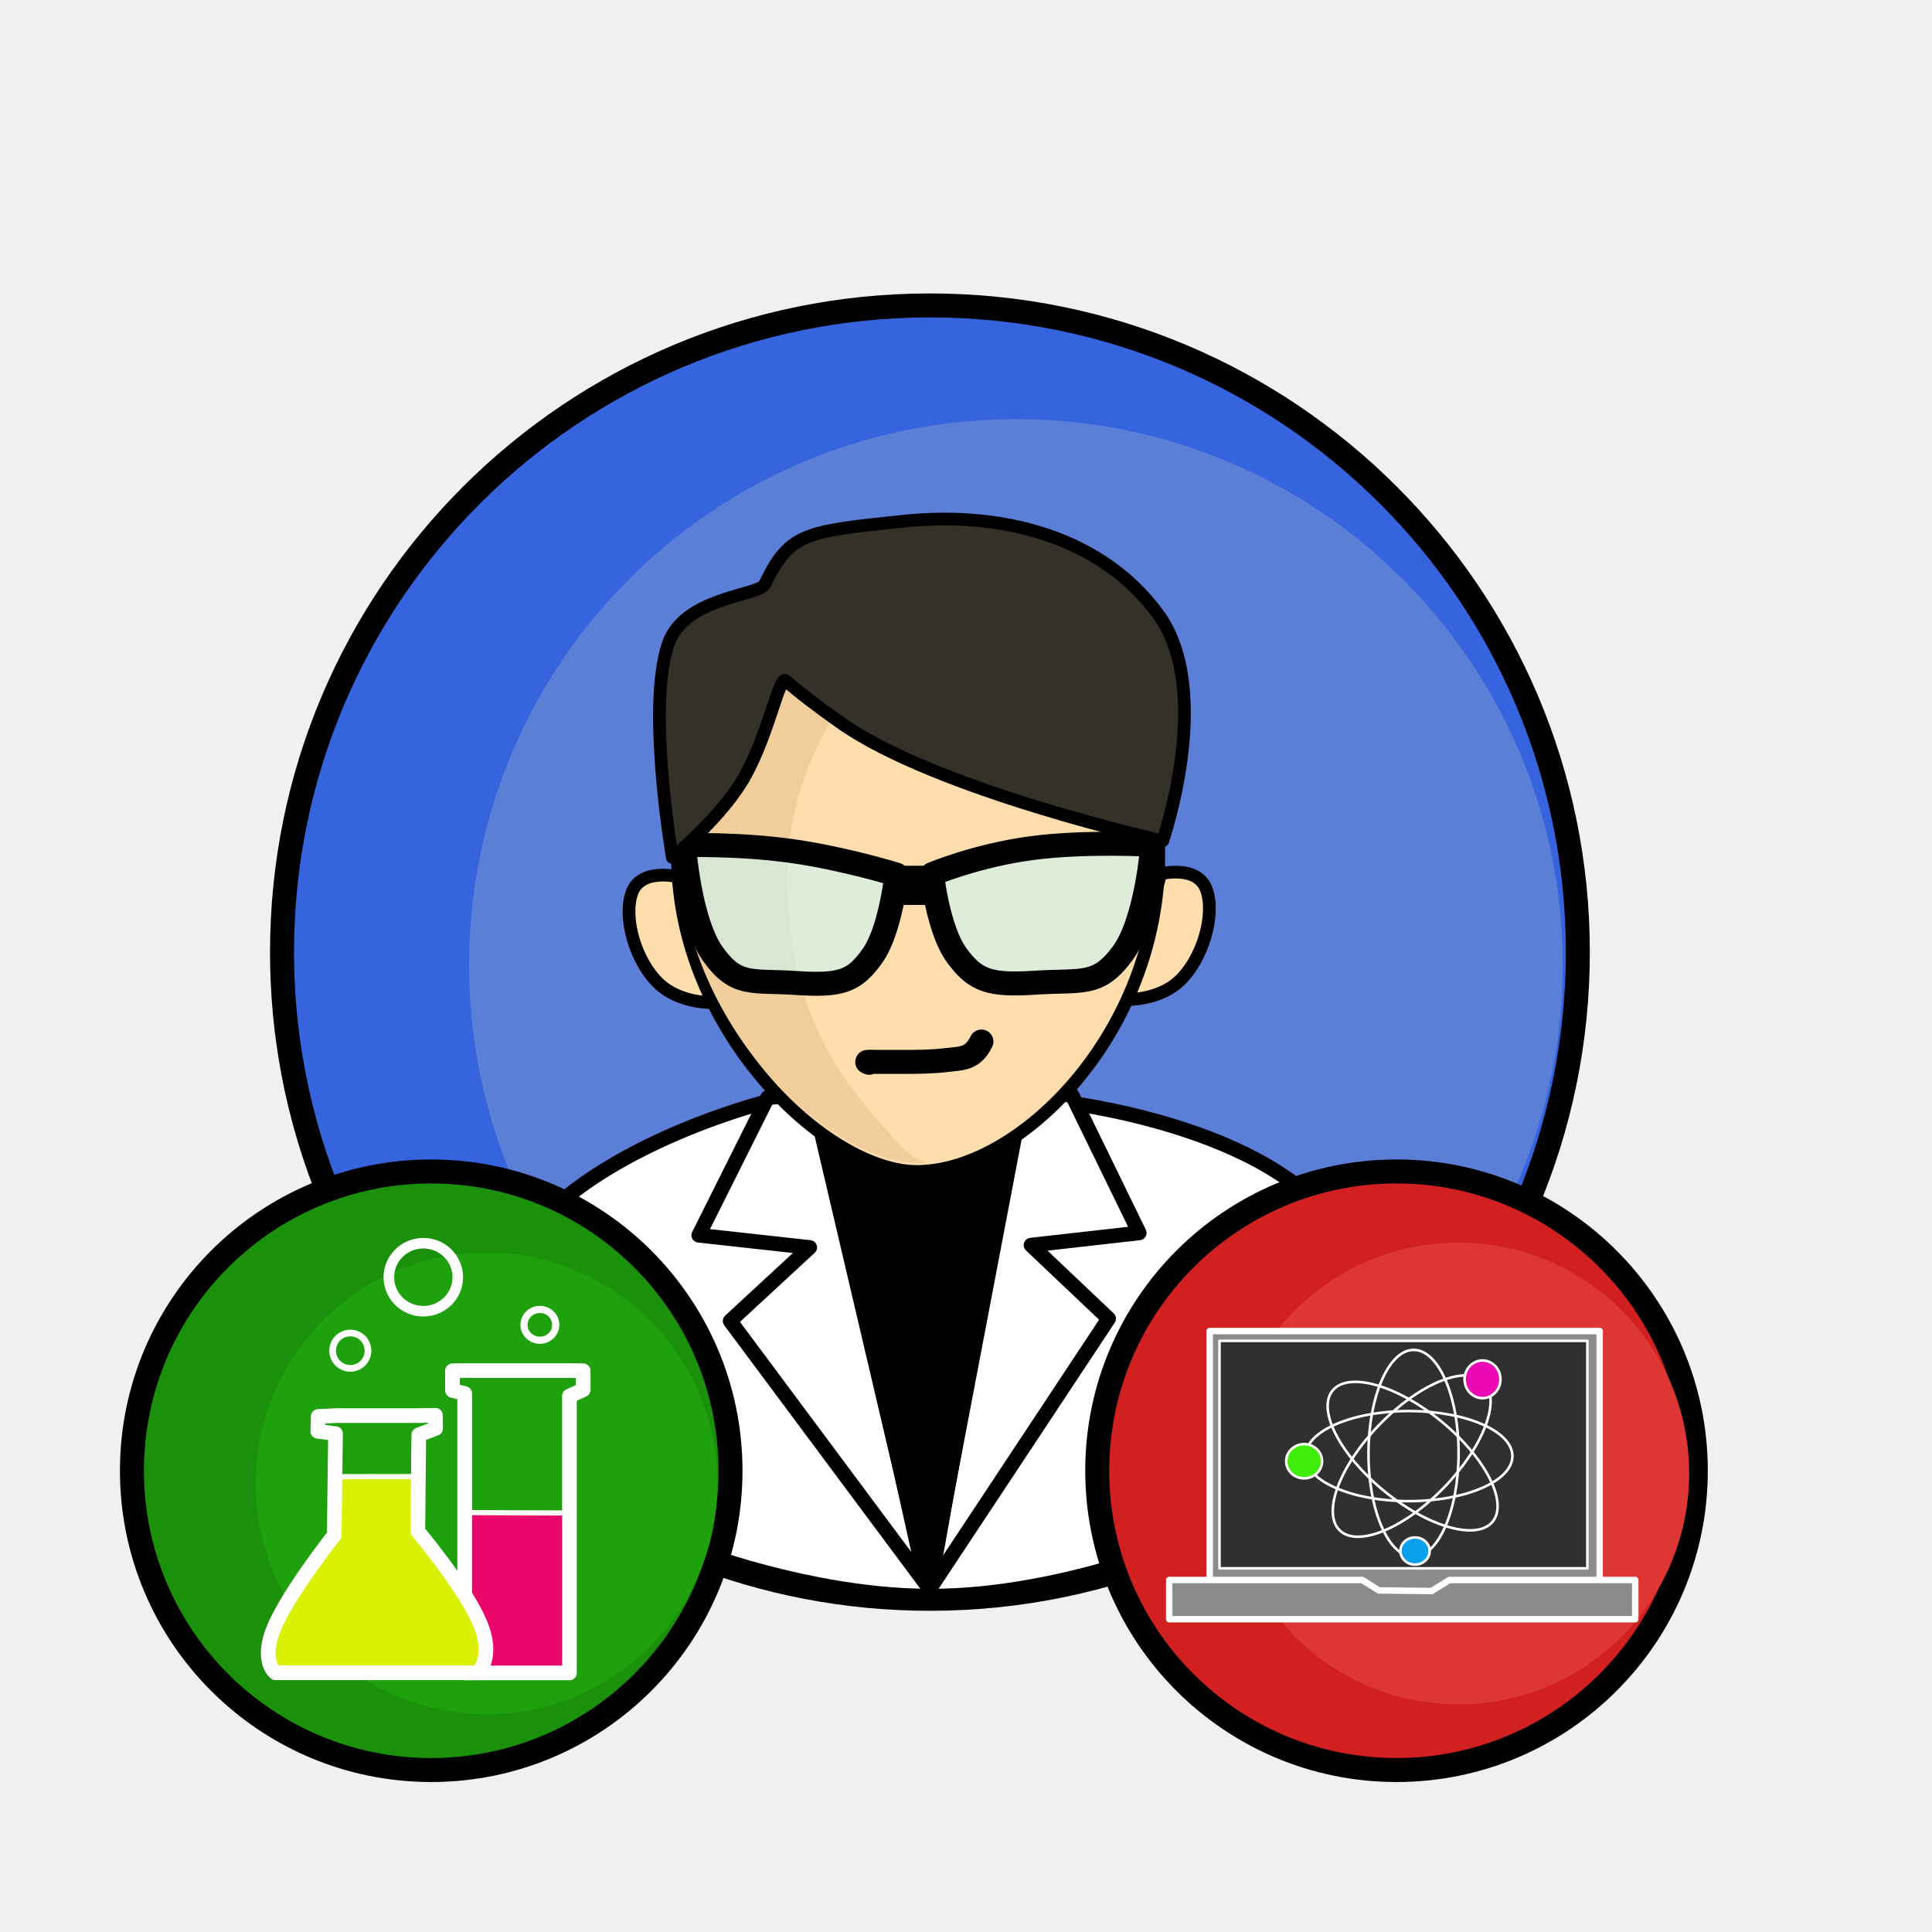
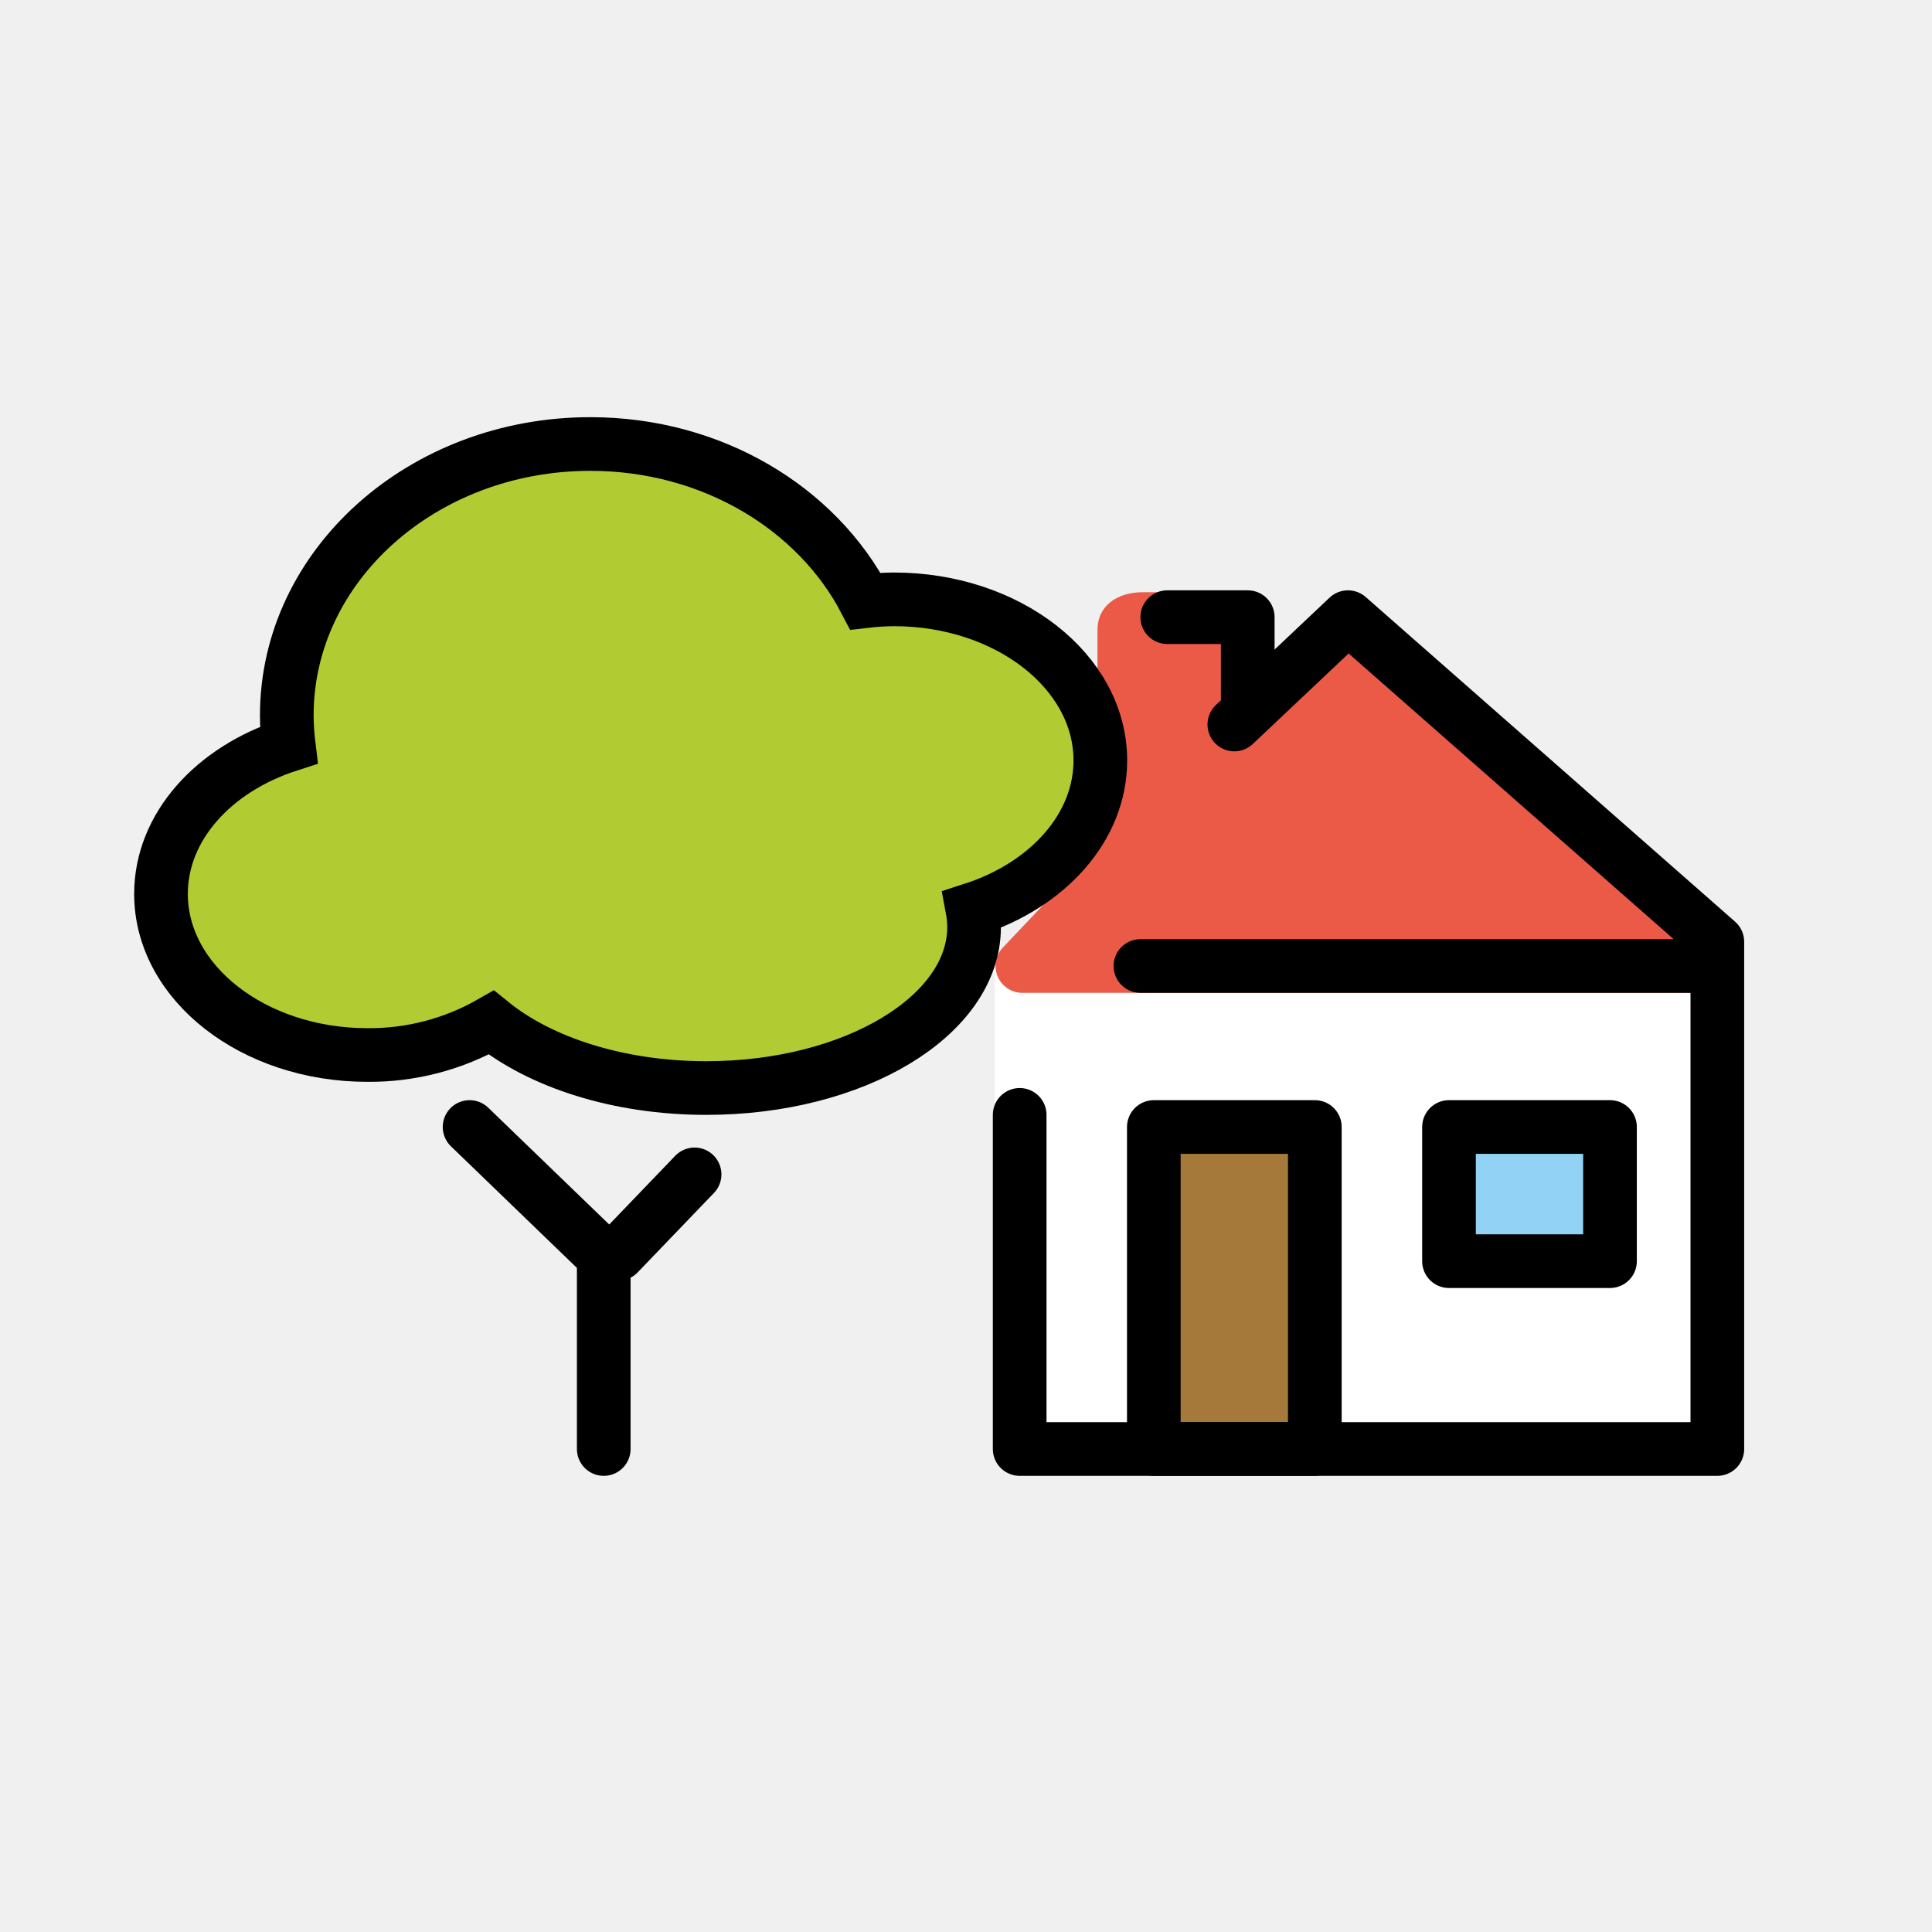
- <svg xmlns="http://www.w3.org/2000/svg" xmlns:ns1="http://vectornator.io" height="100%" stroke-miterlimit="10" style="fill-rule:nonzero;clip-rule:evenodd;stroke-linecap:round;stroke-linejoin:round;" version="1.1" viewBox="0 0 1080 1080" width="100%" xml:space="preserve">
-   <defs />
-   <g id="Layer-1" ns1:layerName="Layer 1">
-     <path d="M157.657 532.239C157.657 332.587 319.811 170.736 519.839 170.736C719.867 170.736 882.021 332.587 882.021 532.239C882.021 731.892 719.867 893.743 519.839 893.743C425.575 893.743 339.722 857.799 275.286 798.893C202.99 732.802 157.657 637.805 157.657 532.239Z" fill="#3564de" fill-rule="nonzero" opacity="1" stroke="#000000" stroke-linecap="round" stroke-linejoin="round" stroke-width="13.41" />
-     <path d="M873.565 539.383C873.565 707.885 736.711 844.482 567.893 844.482C399.075 844.482 262.22 707.885 262.22 539.383C262.22 370.881 399.075 234.284 567.893 234.284C647.449 234.284 719.907 264.619 774.289 314.334C835.304 370.114 873.565 450.289 873.565 539.383Z" fill="#5b7ed7" fill-rule="nonzero" opacity="1" stroke="#000000" stroke-linecap="round" stroke-linejoin="round" stroke-opacity="0" stroke-width="13.41" />
+ <svg xmlns="http://www.w3.org/2000/svg" id="emoji" viewBox="0 0 72 72" version="1.1">
+   <g id="color">
+     <rect x="37.075" y="36.053" width="26.884" height="18.114" fill="#FFFFFF" />
+     <polygon fill="#EA5A47" stroke="#EA5A47" stroke-linecap="round" stroke-linejoin="round" stroke-miterlimit="10" stroke-width="2" points="50.235,23.2 38.1,36 63.5,36" />
+     <path fill="#EA5A47" d="M47.3,26l-6.4,6.059v-8.573c0-0.931,0.755-1.416,1.686-1.416h3.028 c0.931,0,1.686,0.485,1.686,1.416C47.3,23.486,47.3,26,47.3,26z" />
+     <rect x="43" y="42" width="6" height="12" fill="#A57939" />
+     <rect x="54" y="42" width="6" height="5" fill="#92D3F5" />
+     <path fill="#B1CC33" d="M41.006,28.339c0-3.312-3.445-6.003-7.694-6.003c-0.355,0.003-0.71,0.025-1.062,0.066 c-1.8-3.455-5.707-5.855-10.25-5.855c-6.248,0-11.312,4.529-11.312,10.114c0.001,0.369,0.025,0.738,0.07,1.104 C7.966,28.666,6,30.81,6,33.314c0,3.312,3.445,6.003,7.694,6.003c1.615,0.014,3.206-0.402,4.614-1.207 c1.818,1.477,4.726,2.438,8.015,2.438c5.511,0,9.978-2.688,9.978-6.003c-0.001-0.219-0.021-0.438-0.061-0.653 C39.036,32.99,41.006,30.845,41.006,28.339z" />
  </g>
-   <g id="Layer-4" ns1:layerName="Layer 4">
-     <path d="M286 704.685C317.721 644.551 425.705 616.674 425.705 616.674L591.74 615.736C591.74 615.736 712.872 628.794 748.975 689.163C765.35 716.543 771.471 751.435 774.92 783.82C775.563 789.861 767.982 796.529 764.002 799.902C743.766 817.057 737.807 822.11 715.484 836.403C693.161 850.697 674.71 857.075 674.71 857.075C674.71 857.075 597.985 892.35 519.802 892.249C441.619 892.147 361.979 856.669 361.979 856.669C361.979 856.669 329.234 843.326 304.458 825.48C286.461 812.516 270.113 796.325 269.471 795.521C265.151 790.11 262.551 787.842 262.877 785.285C266.259 758.699 273.123 729.097 286 704.685Z" fill="#ffffff" fill-rule="nonzero" opacity="1" stroke="#000000" stroke-linecap="round" stroke-linejoin="round" stroke-width="8.194" />
-     <path d="M429.077 613.575L457.062 611.54L517.49 885.3L408.156 738.43L452.625 697.343L390.608 690.513L429.077 613.575Z" fill="#ffffff" fill-rule="nonzero" opacity="1" stroke="#000000" stroke-linecap="round" stroke-linejoin="round" stroke-width="8.194" />
-     <path d="M599.316 612.265L572.023 610.23L518.745 889.674L619.72 737.12L576.35 696.033L636.834 689.203L599.316 612.265Z" fill="#ffffff" fill-rule="nonzero" opacity="1" stroke="#000000" stroke-linecap="round" stroke-linejoin="round" stroke-width="8.194" />
-     <path d="M454.692 614.175L569.449 609.802L519.401 890.074L454.692 614.175Z" fill="#000000" fill-rule="nonzero" opacity="1" stroke="#000000" stroke-linecap="round" stroke-linejoin="round" stroke-width="8.194" />
-   </g>
-   <g id="Layer-2" ns1:layerName="Layer 2">
-     <path d="M648.781 488.48C648.781 488.48 669.515 483.174 674.486 497.497C679.363 511.553 672.375 536.026 659.305 548.35C647.876 559.127 630.413 558.735 630.413 558.735L648.781 488.48Z" fill="#ffddad" fill-rule="nonzero" opacity="1" stroke="#000000" stroke-linecap="round" stroke-linejoin="round" stroke-width="7.101" />
-     <path d="M379.088 490.161C379.088 490.161 358.194 484.855 353.186 499.178C348.271 513.234 355.313 537.707 368.484 550.031C380 560.808 397.598 560.416 397.598 560.416L379.088 490.161Z" fill="#ffddad" fill-rule="nonzero" opacity="1" stroke="#000000" stroke-linecap="round" stroke-linejoin="round" stroke-width="7.101" />
-     <path d="M378.755 478.86C378.755 381.658 438.972 302.86 513.255 302.86C587.537 302.86 647.755 381.658 647.755 478.86C647.755 576.062 571.59 654.082 513.255 654.86C462.578 655.535 378.755 576.062 378.755 478.86Z" fill="#ffddad" fill-rule="nonzero" opacity="1" stroke="#000000" stroke-linecap="butt" stroke-linejoin="round" stroke-width="7.101" />
-     <path d="M379.621 474.097C379.621 376.895 439.839 298.097 514.121 298.097C532.988 298.097 596.22 301.471 567.244 312.358C538.269 323.244 436.541 385.334 440.136 497.478C442.366 567.057 470.243 601.645 485.818 620.527C489.495 624.986 500.513 638.2 508.769 645.204C514.552 650.109 520.941 650.006 514.121 650.097C463.444 650.773 379.621 571.299 379.621 474.097Z" fill="#f0cd9b" fill-rule="nonzero" opacity="1" stroke="#000000" stroke-linecap="butt" stroke-linejoin="round" stroke-opacity="0" stroke-width="7.101" />
-     <g opacity="1">
-       <path d="M382.373 472.469C382.373 472.469 412.26 471.533 441.94 475.636C471.621 479.739 501.095 488.881 501.095 488.881C501.095 488.881 497.894 519.854 487.801 534.186C477.708 548.518 470.099 551.19 445.125 549.505C420.151 547.82 411.763 551.817 398.527 533.345C385.29 514.872 382.373 472.469 382.373 472.469Z" fill="#cef3f2" fill-opacity="0.661" fill-rule="nonzero" opacity="1" stroke="#000000" stroke-linecap="butt" stroke-linejoin="round" stroke-width="13.41" />
-       <path d="M644.164 472.275C644.164 472.275 607.333 470.028 576.543 474.131C545.752 478.234 521.003 488.687 521.003 488.687C521.003 488.687 524.324 519.66 534.794 533.992C545.265 548.324 553.158 550.996 579.066 549.311C604.974 547.626 613.675 551.623 627.407 533.151C641.138 514.678 644.164 472.275 644.164 472.275Z" fill="#cef3f2" fill-opacity="0.661" fill-rule="nonzero" opacity="1" stroke="#000000" stroke-linecap="butt" stroke-linejoin="round" stroke-width="13.41" />
-       <path d="M503.661 490.664L518.217 490.664L518.217 499.171L503.661 499.171L503.661 490.664Z" fill="#cef3f2" fill-opacity="0.661" fill-rule="nonzero" opacity="1" stroke="#000000" stroke-linecap="butt" stroke-linejoin="round" stroke-width="13.41" />
-     </g>
-     <path d="M485.843 594.097C485.513 593.932 484.488 593.648 484.854 593.602C486.489 593.398 488.15 593.602 489.797 593.602C491.94 593.602 494.082 593.602 496.224 593.602C498.861 593.602 501.497 593.602 504.134 593.602C512.498 593.602 520.555 593.59 528.851 592.614C538.222 591.511 543.736 592.011 548.625 582.232" fill="none" opacity="1" stroke="#000000" stroke-linecap="round" stroke-linejoin="round" stroke-width="13.41" />
-   </g>
-   <g id="Layer-3" ns1:layerName="Layer 3">
-     <path d="M427.509 326.653C441.346 298.052 449.362 297.153 505.101 291.345C560.839 285.536 616.099 300.4 647.495 343.461C678.892 386.522 649.967 470.015 649.967 470.015C649.967 470.015 523.166 441.837 469.529 403.772C456.684 394.656 446.789 387.124 439.356 380.547C435.636 377.256 430.068 409.108 416.613 433.552C404.195 456.112 375.862 479.333 375.862 479.333C375.862 479.333 361.367 395.673 373.494 360.059C382.516 333.559 424.38 333.122 427.509 326.653Z" fill="#333128" fill-rule="nonzero" opacity="1" stroke="#000000" stroke-linecap="butt" stroke-linejoin="round" stroke-width="7.101" />
-   </g>
-   <g id="Layer-5" ns1:layerName="Layer 5" />
-   <g id="Layer-6" ns1:layerName="Layer 6">
-     <path d="M73.75 822.153C73.75 729.754 148.654 654.85 241.052 654.85C333.451 654.85 408.355 729.754 408.355 822.153C408.355 914.551 333.451 989.455 241.052 989.455C148.654 989.455 73.75 914.551 73.75 822.153Z" fill="#1b900b" fill-rule="nonzero" opacity="1" stroke="#000000" stroke-linecap="round" stroke-linejoin="round" stroke-width="13.41" />
-     <path d="M142.919 829.236C142.919 757.962 200.698 700.183 271.972 700.183C343.247 700.183 401.026 757.962 401.026 829.236C401.026 900.51 343.247 958.289 271.972 958.289C200.698 958.289 142.919 900.51 142.919 829.236Z" fill="#1ea10d" fill-rule="nonzero" opacity="1" stroke="#000000" stroke-linecap="round" stroke-linejoin="round" stroke-opacity="0" stroke-width="13.41" />
-     <path d="M613.359 822.153C613.359 729.754 688.263 654.85 780.661 654.85C873.06 654.85 947.964 729.754 947.964 822.153C947.964 914.551 873.06 989.455 780.661 989.455C688.263 989.455 613.359 914.551 613.359 822.153Z" fill="#d21f1f" fill-rule="nonzero" opacity="1" stroke="#000000" stroke-linecap="round" stroke-linejoin="round" stroke-width="13.41" />
-     <path d="M686.147 823.693C686.147 752.419 743.926 694.64 815.201 694.64C886.475 694.64 944.254 752.419 944.254 823.693C944.254 894.967 886.475 952.746 815.201 952.746C743.926 952.746 686.147 894.967 686.147 823.693Z" fill="#de3535" fill-rule="nonzero" opacity="1" stroke="#000000" stroke-linecap="round" stroke-linejoin="round" stroke-opacity="0" stroke-width="13.41" />
-   </g>
-   <g id="Layer-7" ns1:layerName="Layer 7">
-     <path d="M316.644 845.756L316.336 925.976L316.336 934.022L257.779 934.022L257.779 845.549L299.31 845.695L316.644 845.756Z" fill="#f4006f" fill-rule="nonzero" opacity="1" stroke="#ffffff" stroke-linecap="round" stroke-linejoin="round" stroke-width="2.879" />
-     <path d="M259.772 766.153L318.328 766.153L326.002 766.288L326.002 776.892L318.328 780.38L318.328 927.122L318.328 935.168L259.772 935.168L259.772 778.985L252.939 777.27L252.939 766.263L259.772 766.153Z" fill="#1ea10d" fill-opacity="0.04" fill-rule="nonzero" opacity="1" stroke="#ffffff" stroke-linecap="round" stroke-linejoin="round" stroke-width="8.194" />
-     <path d="M186.777 857.208L187.306 825.424L233.261 825.418L233.525 855.087C233.525 855.087 259.849 886.479 268.201 906.245C276.554 926.012 266.934 934.154 266.934 934.154L153.898 934.154C153.898 934.154 145.148 927.631 153.368 908.395C156.945 900.024 163.735 889.245 170.265 879.74C178.741 867.402 186.777 857.208 186.777 857.208Z" fill="#e3f501" fill-rule="nonzero" opacity="1" stroke="#ffffff" stroke-linecap="round" stroke-linejoin="round" stroke-width="2.879" />
-     <path d="M186.834 858.148L187.559 801.409L177.656 800.107L177.875 791.801L188.118 791.329L233.725 791.329L243.413 791.157L243.517 798.499L234.101 802.06L233.581 856.027C233.581 856.027 259.906 887.418 268.258 907.185C276.61 926.951 266.991 935.093 266.991 935.093L153.955 935.093C153.955 935.093 145.204 928.57 153.424 909.334C161.644 890.098 186.834 858.148 186.834 858.148Z" fill="#1ea10d" fill-opacity="0.04" fill-rule="nonzero" opacity="1" stroke="#ffffff" stroke-linecap="round" stroke-linejoin="round" stroke-width="8.194" />
-     <path d="M185.93 755.043C185.93 749.582 190.357 745.155 195.818 745.155C201.279 745.155 205.706 749.582 205.706 755.043C205.706 760.504 201.279 764.931 195.818 764.931C190.357 764.931 185.93 760.504 185.93 755.043Z" fill="#ffffff" fill-opacity="0" fill-rule="nonzero" opacity="1" stroke="#ffffff" stroke-linecap="round" stroke-linejoin="round" stroke-width="3.724" />
-     <path d="M217.368 713.971C217.368 703.47 225.995 694.956 236.636 694.956C247.278 694.956 255.905 703.47 255.905 713.971C255.905 724.473 247.278 732.986 236.636 732.986C225.995 732.986 217.368 724.473 217.368 713.971Z" fill="#ffffff" fill-opacity="0" fill-rule="nonzero" opacity="1" stroke="#ffffff" stroke-linecap="round" stroke-linejoin="round" stroke-width="5.902" />
-     <path d="M292.92 740.592C292.92 735.831 296.893 731.972 301.793 731.972C306.694 731.972 310.667 735.831 310.667 740.592C310.667 745.353 306.694 749.212 301.793 749.212C296.893 749.212 292.92 745.353 292.92 740.592Z" fill="#ffffff" fill-opacity="0" fill-rule="nonzero" opacity="1" stroke="#ffffff" stroke-linecap="round" stroke-linejoin="round" stroke-width="3.986" />
-   </g>
-   <g id="Layer-8" ns1:layerName="Layer 8">
-     <path d="M676.213 744.051L858.317 744.051L894.216 744.051L894.216 891.783L676.213 891.783L676.213 744.051Z" fill="#8b8b8b" fill-rule="nonzero" opacity="1" stroke="#ffffff" stroke-linecap="round" stroke-linejoin="round" stroke-width="3.597" />
-     <path d="M681.706 749.544L853.486 749.544L887.35 749.544L887.35 876.695L681.706 876.695L681.706 749.544Z" fill="#303030" fill-rule="nonzero" opacity="1" stroke="#ffffff" stroke-linecap="round" stroke-linejoin="round" stroke-width="1.433" />
-     <path d="M653.59 883.217L761.506 883.217L770.775 889.053L800.299 889.397L810.255 883.217L914.097 883.217L914.097 905.155L653.59 905.155L653.59 883.217Z" fill="#8b8b8b" fill-rule="nonzero" opacity="1" stroke="#ffffff" stroke-linecap="round" stroke-linejoin="round" stroke-width="3.597" />
-     <path d="M729.786 813.968C729.786 800.059 755.675 788.783 787.61 788.783C819.545 788.783 845.434 800.059 845.434 813.968C845.434 827.878 819.545 839.154 787.61 839.154C755.675 839.154 729.786 827.878 729.786 813.968Z" fill="#ffffff" fill-opacity="0" fill-rule="nonzero" opacity="1" stroke="#ffffff" stroke-linecap="round" stroke-linejoin="round" stroke-width="1.433" />
-     <path d="M744.935 777.325C753.75 766.564 780.922 774.248 805.626 794.485C830.331 814.723 843.212 839.852 834.397 850.612C825.582 861.372 798.41 853.689 773.706 833.451C749.001 813.213 736.12 788.085 744.935 777.325Z" fill="#ffffff" fill-opacity="0" fill-rule="nonzero" opacity="1" stroke="#ffffff" stroke-linecap="round" stroke-linejoin="round" stroke-width="1.433" />
-     <path d="M829.376 772.427C839.369 782.103 829.46 808.545 807.245 831.488C785.031 854.43 758.921 865.185 748.928 855.509C738.935 845.834 748.844 819.391 771.059 796.449C793.274 773.506 819.383 762.751 829.376 772.427Z" fill="#ffffff" fill-opacity="0" fill-rule="nonzero" opacity="1" stroke="#ffffff" stroke-linecap="round" stroke-linejoin="round" stroke-width="1.433" />
-     <path d="M790.281 754.602C804.19 754.627 815.421 780.535 815.366 812.47C815.31 844.405 803.989 870.274 790.079 870.25C776.17 870.226 764.939 844.318 764.994 812.382C765.05 780.447 776.371 754.578 790.281 754.602Z" fill="#ffffff" fill-opacity="0" fill-rule="nonzero" opacity="1" stroke="#ffffff" stroke-linecap="round" stroke-linejoin="round" stroke-width="1.433" />
-     <path d="M718.992 816.844C718.992 811.566 723.48 807.286 729.015 807.286C734.55 807.286 739.038 811.566 739.038 816.844C739.038 822.123 734.55 826.402 729.015 826.402C723.48 826.402 718.992 822.123 718.992 816.844Z" fill="#40ed08" fill-rule="nonzero" opacity="1" stroke="#ffffff" stroke-linecap="round" stroke-linejoin="round" stroke-width="1.433" />
-     <path d="M782.84 867.029C782.84 862.834 786.5 859.434 791.015 859.434C795.53 859.434 799.19 862.834 799.19 867.029C799.19 871.224 795.53 874.625 791.015 874.625C786.5 874.625 782.84 871.224 782.84 867.029Z" fill="#08a0ed" fill-rule="nonzero" opacity="1" stroke="#ffffff" stroke-linecap="round" stroke-linejoin="round" stroke-width="1.433" />
-     <path d="M818.707 771.05C818.707 765.231 823.194 760.513 828.729 760.513C834.265 760.513 838.752 765.231 838.752 771.05C838.752 776.869 834.265 781.587 828.729 781.587C823.194 781.587 818.707 776.869 818.707 771.05Z" fill="#ed08b5" fill-rule="nonzero" opacity="1" stroke="#ffffff" stroke-linecap="round" stroke-linejoin="round" stroke-width="1.433" />
+   <g id="hair" />
+   <g id="skin" />
+   <g id="skin-shadow" />
+   <g id="line">
+     <polyline fill="none" stroke="#000000" stroke-linecap="round" stroke-linejoin="round" stroke-miterlimit="10" stroke-width="2" points="46,27 50.235,23 64,35.098 64,54 38,54 38,41.548" />
+     <rect x="43" y="42" width="6" height="12" fill="none" stroke="#000000" stroke-linecap="round" stroke-linejoin="round" stroke-miterlimit="10" stroke-width="2" />
+     <rect x="54" y="42" width="6" height="5" fill="none" stroke="#000000" stroke-linecap="round" stroke-linejoin="round" stroke-miterlimit="10" stroke-width="2" />
+     <polyline fill="none" stroke="#000000" stroke-linecap="round" stroke-linejoin="round" stroke-miterlimit="10" stroke-width="2" points="43.5,23 46.5,23 46.5,26" />
+     <path fill="none" stroke="#000000" stroke-miterlimit="10" stroke-width="2" d="M31.245,39.34" />
+     <polyline fill="none" stroke="#000000" stroke-linecap="round" stroke-linejoin="round" stroke-width="2" points="22.5,54 22.5,46.827 17.5,42" />
+     <line x1="23.041" x2="25.885" y1="46.727" y2="43.766" fill="none" stroke="#000000" stroke-linecap="round" stroke-linejoin="round" stroke-width="2" />
+     <path fill="none" stroke="#000000" stroke-linecap="round" stroke-miterlimit="10" stroke-width="2" d="M41.006,28.339 c0-3.312-3.445-6.003-7.694-6.003c-0.355,0.003-0.71,0.025-1.062,0.066c-1.8-3.455-5.707-5.855-10.25-5.855 c-6.248,0-11.312,4.529-11.312,10.114c0.001,0.369,0.025,0.738,0.07,1.104C7.966,28.666,6,30.81,6,33.314 c0,3.312,3.445,6.003,7.694,6.003c1.615,0.014,3.206-0.402,4.614-1.207c1.818,1.477,4.726,2.438,8.015,2.438 c5.511,0,9.978-2.688,9.978-6.003c-0.001-0.219-0.021-0.438-0.061-0.653 C39.036,32.99,41.006,30.845,41.006,28.339z" />
+     <line x1="63.5" x2="42.5" y1="36" y2="36" fill="none" stroke="#000000" stroke-linecap="round" stroke-linejoin="round" stroke-miterlimit="10" stroke-width="2" />
  </g>
</svg>
